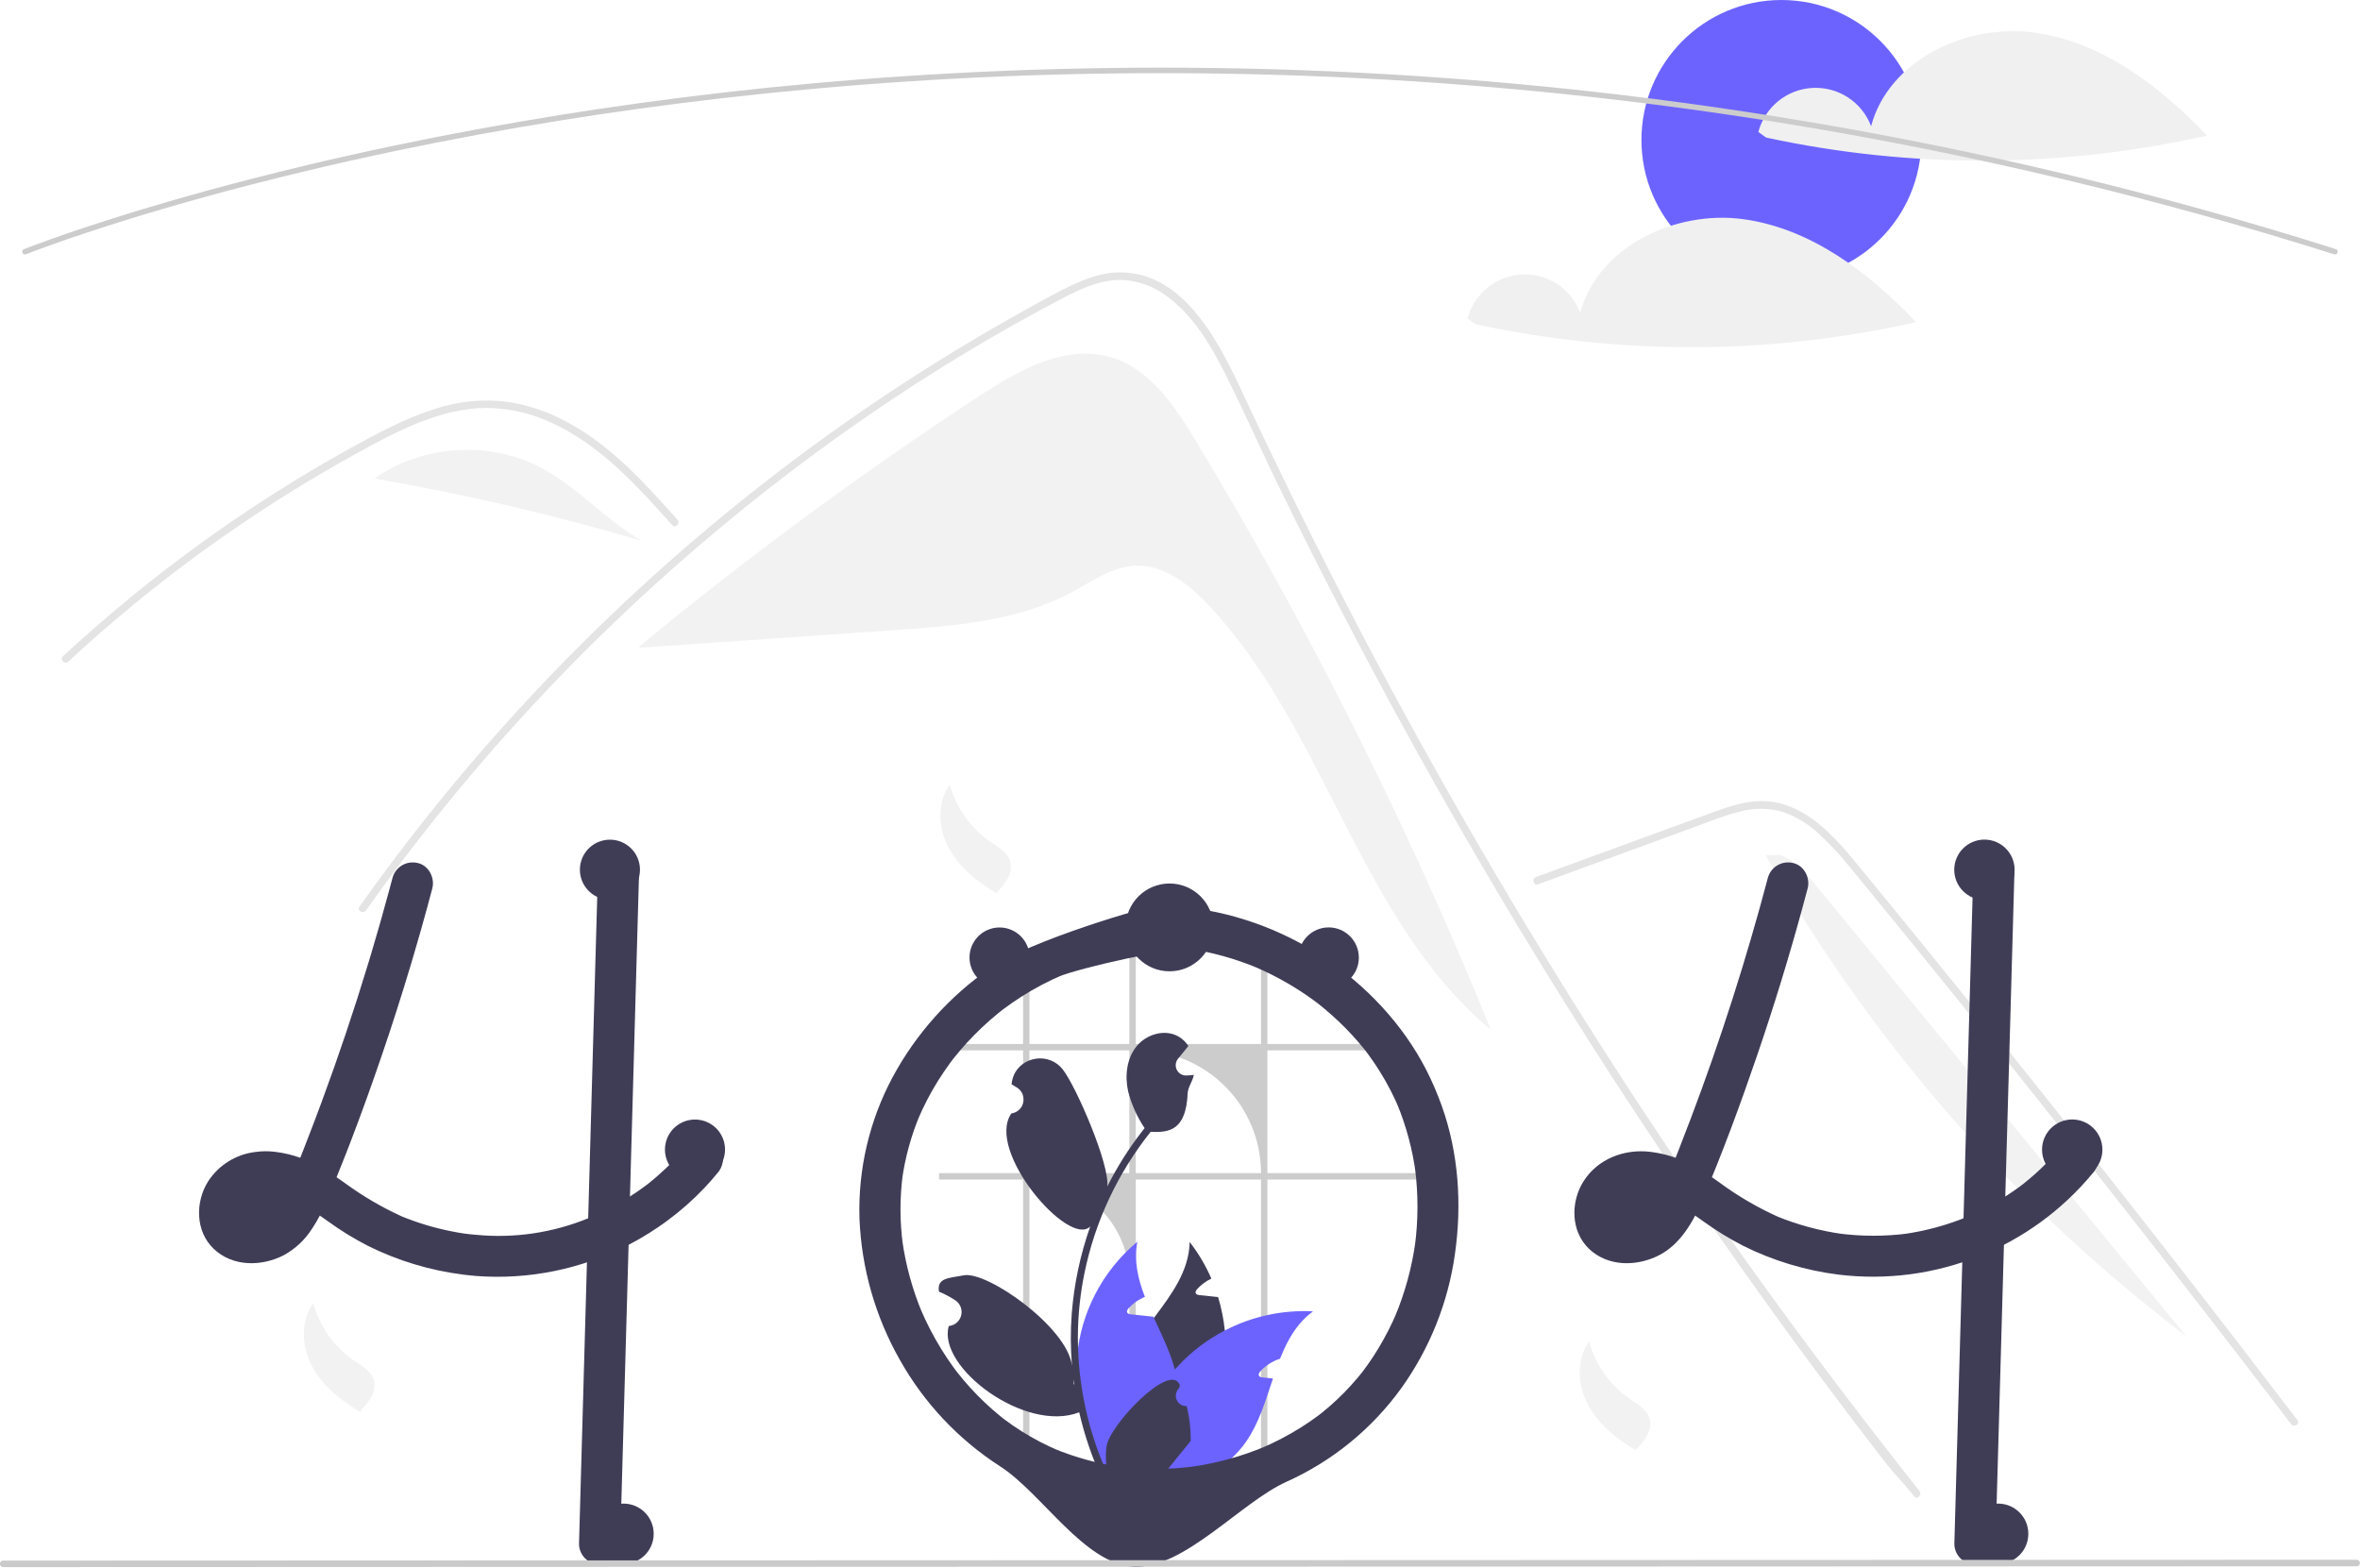
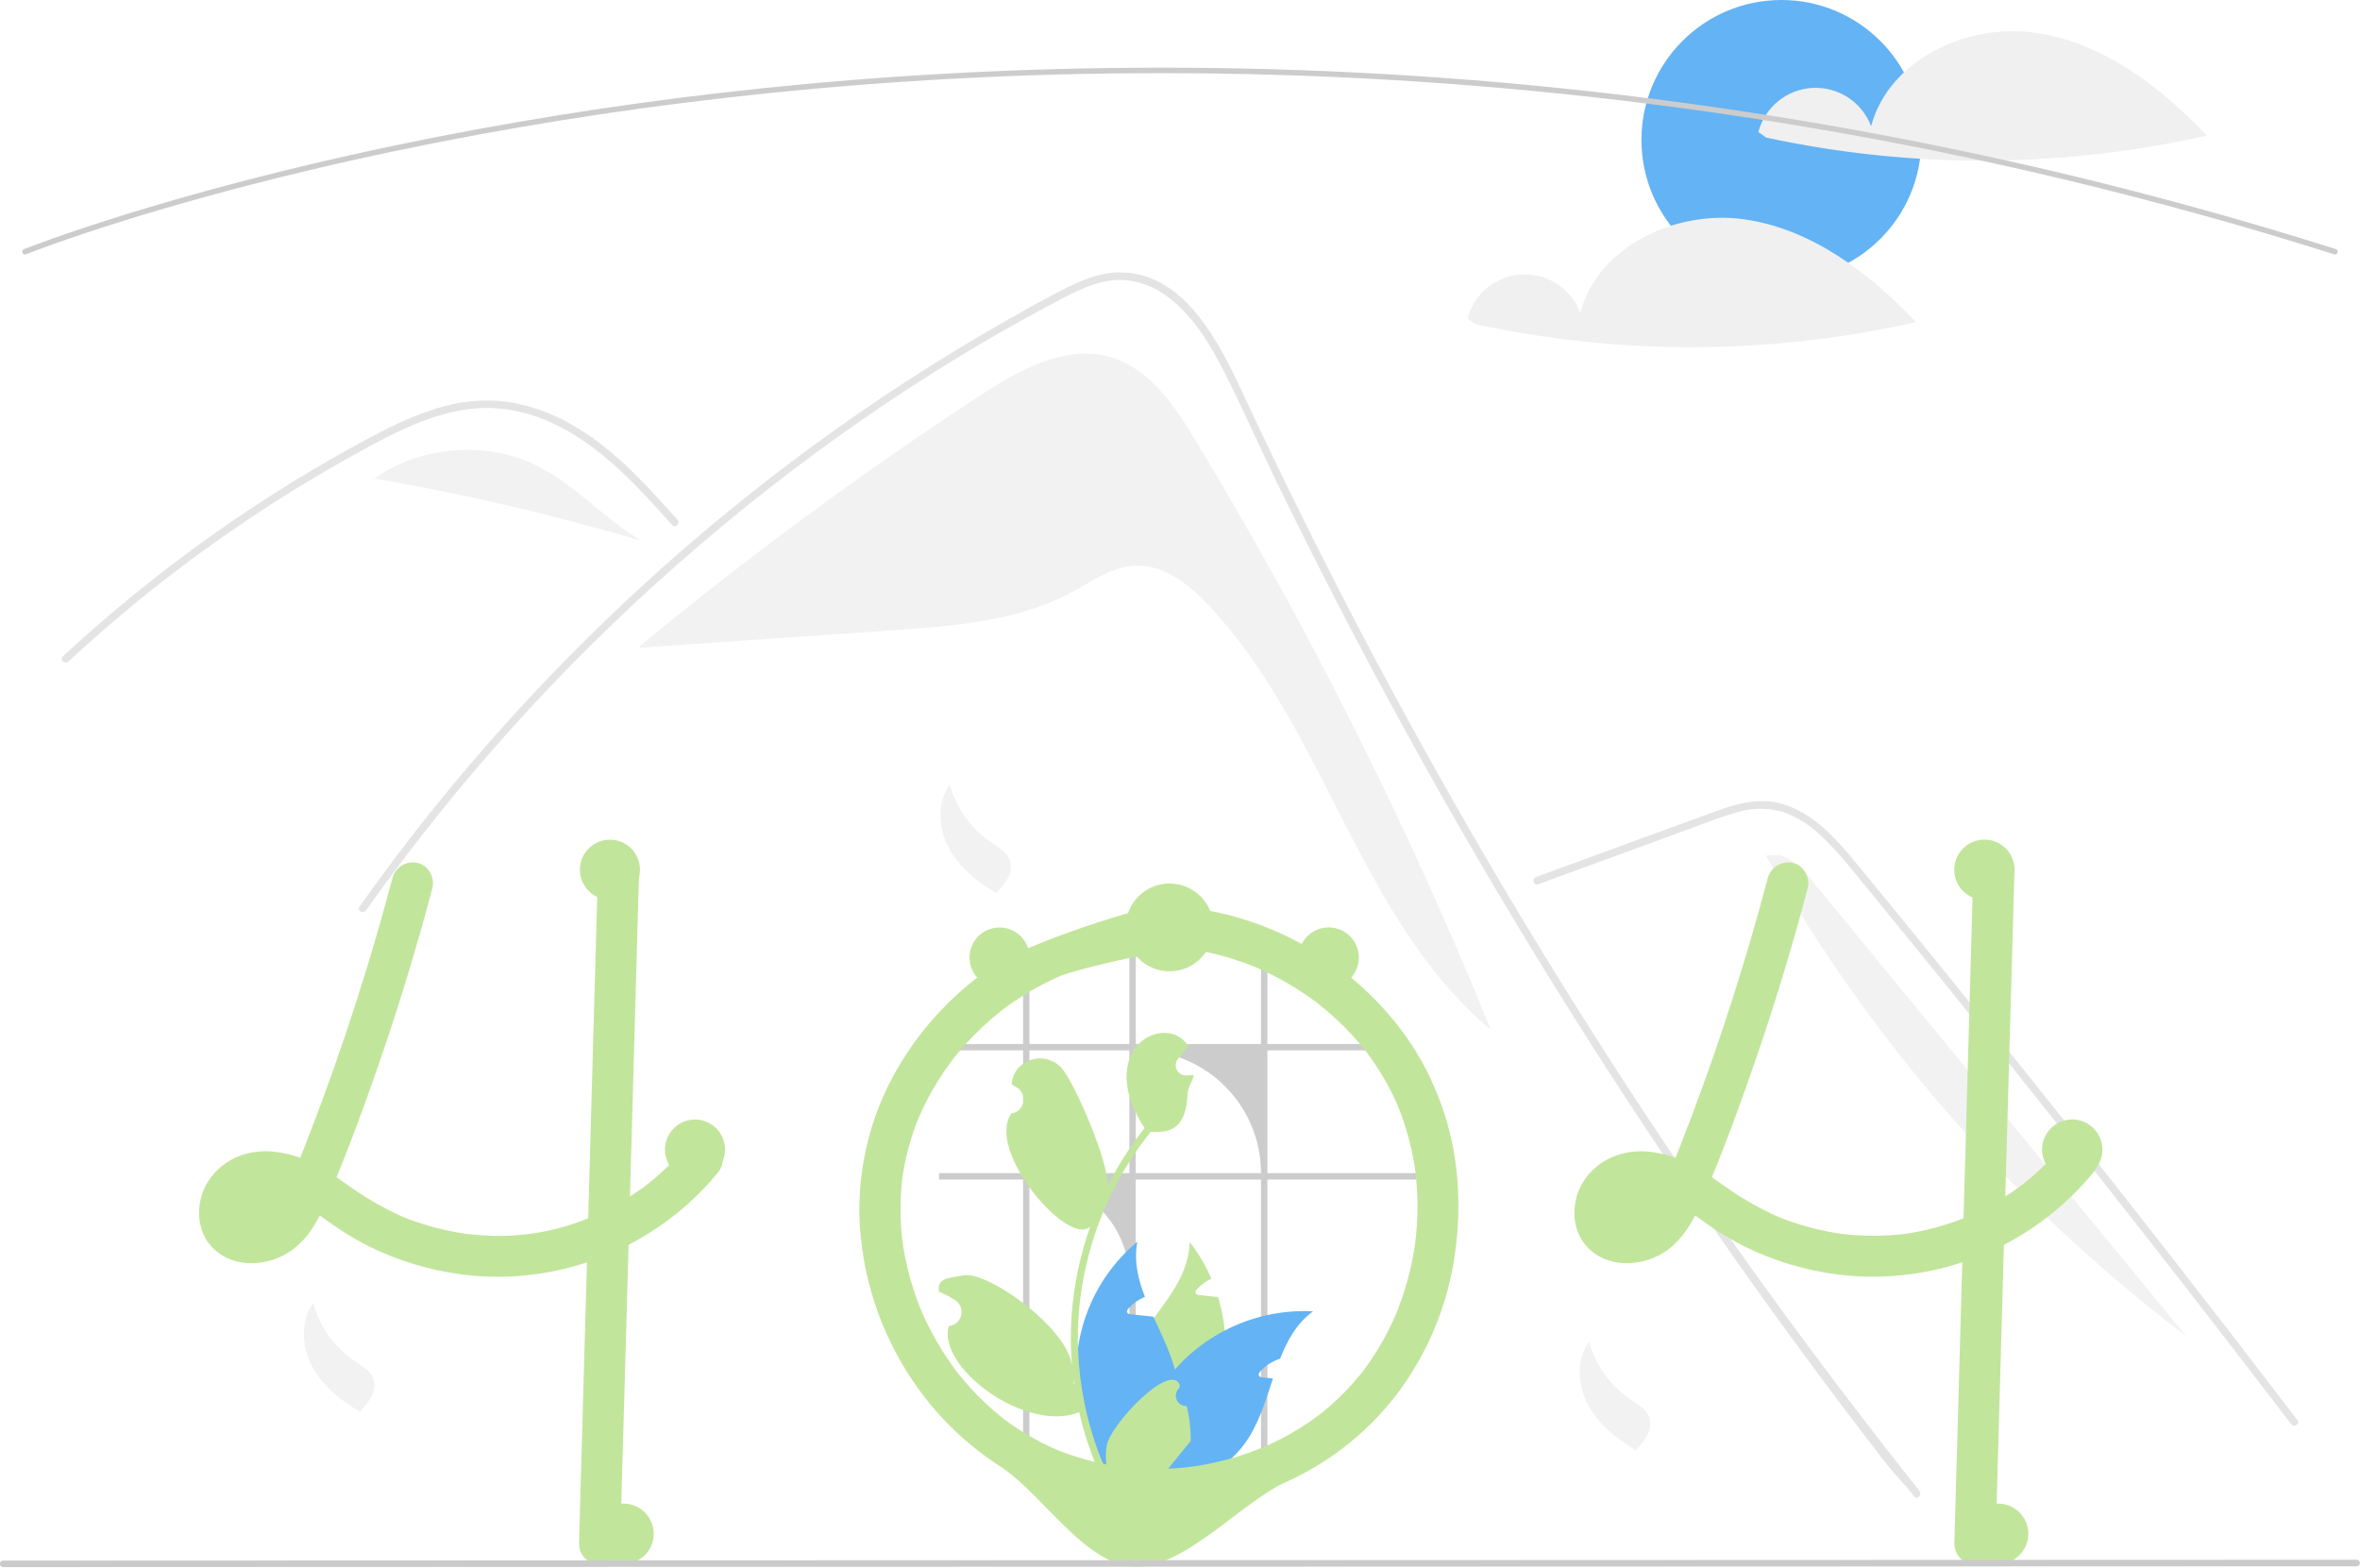
<svg xmlns="http://www.w3.org/2000/svg" data-name="Layer 1" width="860.131" height="571.148" viewBox="0 0 860.131 571.148">
  <path d="M605.67,324.953c-7.669-12.684-16.757-26.228-30.99-30.37-16.482-4.796-33.413,4.732-47.775,14.135a1392.157,1392.157,0,0,0-123.893,91.283l.043.492q46.226-3.188,92.451-6.376c22.265-1.535,45.296-3.283,64.972-13.816,7.467-3.997,14.745-9.336,23.206-9.708,10.512-.462,19.677,6.879,26.88,14.549,42.607,45.371,54.937,114.754,102.738,154.616A1516.995,1516.995,0,0,0,605.67,324.953Z" transform="translate(-169.9343 -164.426)" fill="#f2f2f2" />
  <path d="M867.571,709.781c-4.712-5.95-6.637-7.343-11.285-13.348q-56.764-73.416-106.708-151.792-33.924-53.23-64.483-108.504-14.549-26.278-28.3-52.969-10.67-20.695-20.865-41.638c-1.944-3.988-3.832-7.994-5.711-12.009-4.428-9.442-8.773-18.93-13.439-28.244-5.317-10.616-11.789-21.745-21.553-28.877a29.405,29.405,0,0,0-15.319-5.895c-7.948-.513-15.282,2.769-22.176,6.353-50.439,26.301-97.659,59.276-140.37,96.798A730.778,730.778,0,0,0,303.322,496.247c-1.008,1.439-3.392.064-2.374-1.384q6.009-8.498,12.257-16.813A734.817,734.817,0,0,1,500.805,303.064q18.248-11.826,37.183-22.542c6.362-3.603,12.752-7.16,19.251-10.497,6.371-3.273,13.137-6.215,20.416-6.325,24.77-.385,37.595,27.667,46.405,46.542q4.153,8.911,8.406,17.766,16.075,33.621,33.387,66.628,10.685,20.379,21.837,40.52,34.707,62.718,73.779,122.897c34.506,53.143,68.737,100.089,108.046,149.785C870.596,709.213,868.662,711.175,867.571,709.781Z" transform="translate(-169.9343 -164.426)" fill="#e4e4e4" />
  <path d="M414.916,355.804c-1.439-1.604-2.869-3.209-4.318-4.813-11.422-12.633-23.679-25.118-39.364-32.361a57.11,57.11,0,0,0-23.927-5.546c-8.562.028-16.932,2.273-24.843,5.418-3.74,1.494-7.398,3.19-11.001,4.996-4.116,2.072-8.159,4.281-12.183,6.509q-11.331,6.27-22.368,13.091-21.961,13.572-42.546,29.216-10.671,8.113-20.902,16.758-9.516,8.031-18.646,16.492c-1.302,1.201-3.245-.743-1.944-1.943,1.604-1.494,3.227-2.979,4.85-4.446q6.875-6.215,13.971-12.193,12.939-10.918,26.549-20.993,21.163-15.676,43.783-29.225,11.304-6.765,22.918-12.963c2.338-1.247,4.703-2.466,7.096-3.621a113.116,113.116,0,0,1,16.868-6.866,60.006,60.006,0,0,1,25.476-2.503,66.327,66.327,0,0,1,23.505,8.131c15.401,8.608,27.346,21.919,38.97,34.909C418.033,355.171,416.099,357.124,414.916,355.804Z" transform="translate(-169.9343 -164.426)" fill="#e4e4e4" />
  <path d="M730.477,486.711l36.905-13.498,18.323-6.702c5.968-2.183,11.921-4.667,18.09-6.23a28.539,28.539,0,0,1,16.374.209,37.738,37.738,0,0,1,12.771,7.917,103.64,103.64,0,0,1,10.475,11.186c3.989,4.794,7.92,9.639,11.868,14.467q24.441,29.891,48.563,60.041,24.121,30.15,47.92,60.556,23.857,30.48,47.385,61.216,2.882,3.765,5.76,7.534c1.06,1.388,3.449.02,2.375-1.388Q983.582,650.974,959.549,620.184q-24.092-30.864-48.516-61.466-24.424-30.601-49.179-60.937-6.167-7.558-12.354-15.099c-3.48-4.241-6.92-8.527-10.736-12.474-7.005-7.245-15.758-13.648-26.234-13.822-6.16-.102-12.121,1.852-17.844,3.923-6.17,2.232-12.325,4.506-18.486,6.759l-37.163,13.592-9.291,3.398c-1.649.603-.937,3.262.731,2.652Z" transform="translate(-169.9343 -164.426)" fill="#e4e4e4" />
  <path d="M366.377,334.526c-18.754-9.639-42.771-7.751-60.005,4.291a855.847,855.847,0,0,1,97.371,22.726C390.46,353.759,380.07,341.563,366.377,334.526Z" transform="translate(-169.9343 -164.426)" fill="#f2f2f2" />
  <path d="M306.188,338.784l-3.61,2.935c1.221-1.027,2.491-1.99,3.795-2.901C306.311,338.807,306.249,338.795,306.188,338.784Z" transform="translate(-169.9343 -164.426)" fill="#f2f2f2" />
  <path d="M831.549,486.846c-3.633-4.422-7.56-9.052-12.994-10.848l-5.073.2A575.436,575.436,0,0,0,966.749,651.418Q899.149,569.132,831.549,486.846Z" transform="translate(-169.9343 -164.426)" fill="#f2f2f2" />
  <path d="M516.084,450.367A37.481,37.481,0,0,0,531.015,471.325c2.82,1.92,6.157,3.762,7.122,7.035a8.379,8.379,0,0,1-.874,6.15,24.884,24.884,0,0,1-3.861,5.041l-.137.512c-6.998-4.147-13.656-9.393-17.522-16.551s-4.406-16.539.341-23.145" transform="translate(-169.9343 -164.426)" fill="#f2f2f2" />
  <path d="M749.084,653.367A37.481,37.481,0,0,0,764.015,674.325c2.82,1.92,6.157,3.762,7.122,7.035a8.379,8.379,0,0,1-.874,6.15,24.884,24.884,0,0,1-3.861,5.041l-.137.512c-6.998-4.147-13.656-9.393-17.522-16.551s-4.406-16.539.341-23.145" transform="translate(-169.9343 -164.426)" fill="#f2f2f2" />
  <path d="M284.084,639.367A37.481,37.481,0,0,0,299.015,660.325c2.82,1.92,6.157,3.762,7.122,7.035a8.379,8.379,0,0,1-.874,6.15,24.884,24.884,0,0,1-3.861,5.041l-.137.512c-6.998-4.147-13.656-9.393-17.522-16.551s-4.406-16.539.341-23.145" transform="translate(-169.9343 -164.426)" fill="#f2f2f2" />
-   <circle cx="649.249" cy="51" r="51" fill="#6c63ff" />
+   <circle cx="649.249" cy="51" r="51" fill="#64b3f4" />
  <path d="M911.219,176.296c-24.717-3.341-52.935,10.019-59.341,34.124a21.597,21.597,0,0,0-41.094,2.109l2.83,2.027a372.275,372.275,0,0,0,160.659-.726C957.079,195.76,935.935,179.637,911.219,176.296Z" transform="translate(-169.9343 -164.426)" fill="#f0f0f0" />
  <path d="M805.219,244.296c-24.717-3.341-52.935,10.019-59.341,34.124a21.597,21.597,0,0,0-41.094,2.109l2.83,2.027a372.275,372.275,0,0,0,160.659-.726C851.079,263.76,829.935,247.637,805.219,244.296Z" transform="translate(-169.9343 -164.426)" fill="#f0f0f0" />
  <path d="M1020.946,257.154a.982.982,0,0,1-.302-.047C756.237,173.489,523.199,184.424,374.264,208.321c-20.269,3.251-40.591,7.006-60.404,11.161-5.058,1.06-10.306,2.195-15.597,3.378-6.319,1.407-12.554,2.856-18.532,4.306q-3.873.917-7.595,1.849c-3.758.928-7.572,1.895-11.66,2.957-4.568,1.178-9.209,2.413-13.797,3.672a.442.442,0,0,1-.051.015l0.0.001c-5.183,1.415-10.338,2.871-15.323,4.325-2.698.779-5.304,1.548-7.799,2.307-.279.077-.526.151-.776.228l-.536.163c-.311.095-.617.188-.924.275l-.02.006 0.0.001-.812.252c-.968.293-1.912.579-2.841.864-24.545,7.566-38.038,12.949-38.171,13.002a1,1,0,1,1-.744-1.856c.134-.053,13.693-5.463,38.328-13.058.932-.286,1.879-.572,2.85-.866l.754-.234c.026-.01.052-.018.078-.025.305-.087.61-.18.919-.273l.537-.163c.268-.081.531-.161.801-.235,2.479-.754,5.093-1.524,7.798-2.307,4.987-1.455,10.147-2.911,15.334-4.328.016-.006.033-.01.049-.015v-.001c4.604-1.263,9.263-2.503,13.845-3.685,4.094-1.063,7.915-2.032,11.68-2.962q3.738-.93,7.609-1.853c5.985-1.451,12.233-2.902,18.563-4.312,5.299-1.184,10.556-2.322,15.622-3.383,19.843-4.162,40.198-7.923,60.497-11.179C523.096,182.415,756.467,171.463,1021.246,255.201a1.0 1,0,0,1-.301,1.953Z" transform="translate(-169.9343 -164.426)" fill="#ccc" />
-   <path d="M432.923,584.266a6.729,6.729,0,0,0-1.7-2.67,6.43,6.43,0,0,0-.92-.71c-2.61-1.74-6.51-2.13-8.99,0a5.81,5.81,0,0,0-.69.71q-1.11,1.365-2.28,2.67c-1.28,1.46-2.59,2.87-3.96,4.24-.39.38-.78.77-1.18,1.15-.23.23-.46.45-.69.67-.88.84-1.78,1.65-2.69,2.45-.48.43-.96.85-1.45,1.26-.73.61-1.46,1.22-2.2,1.81-.07.05-.14.1-.21.16-.02.01-.03.03-.05.04-.01,0-.02,0-.03.02a.179.179,0,0,0-.07.05c-.22.15-.37.25-.48.34.04-.02.08-.05.12-.07-.18.14-.37.28-.55.42-1.75,1.29-3.54,2.53-5.37,3.69a99.21,99.21,0,0,1-14.22,7.55c-.33.13-.67.27-1.01.4a85.97,85.97,0,0,1-40.85,6.02q-2.13-.165-4.26-.45c-1.64-.24-3.27-.53-4.89-.86a97.932,97.932,0,0,1-18.02-5.44,118.652,118.652,0,0,1-20.66-12.12c-1-.71-2.01-1.42-3.02-2.11,1.15-2.82,2.28-5.64,3.38-8.48.55-1.37,1.08-2.74,1.6-4.12,4.09-10.63,7.93-21.36,11.61-32.13q5.58-16.365,10.53-32.92.51-1.68.99-3.36,2.595-8.745,4.98-17.53c.15-.57.31-1.13.45-1.7q.69-2.52,1.35-5.04c1-3.79-1.26-8.32-5.24-9.23a7.634,7.634,0,0,0-9.22,5.24c-.43,1.62-.86,3.23-1.3,4.85q-3.165,11.745-6.66,23.41-.51,1.68-1.02,3.36-7.71,25.41-16.93,50.31-1.11,3.015-2.25,6.01c-.37.98-.74,1.96-1.12,2.94-.73,1.93-1.48,3.86-2.23,5.79-.43,1.13-.87,2.26-1.31,3.38-.29.71-.57,1.42-.85,2.12a41.809,41.809,0,0,0-8.81-2.12l-.48-.06a27.397,27.397,0,0,0-7.01.06,23.914,23.914,0,0,0-17.24,10.66c-4.77,7.51-4.71,18.25,1.98,24.63,6.89,6.57,17.32,6.52,25.43,2.41a28.351,28.351,0,0,0,10.52-9.86,50.569,50.569,0,0,0,2.74-4.65c.21.14.42.28.63.43.8.56,1.6,1.13,2.39,1.69a111.738,111.738,0,0,0,14.51,8.91,108.359,108.359,0,0,0,34.62,10.47c.27.03.53.07.8.1,1.33.17,2.67.3,4.01.41a103.782,103.782,0,0,0,55.58-11.36q2.175-1.125,4.31-2.36,3.315-1.92,6.48-4.08c1.15-.78,2.27-1.57,3.38-2.4a101.042,101.042,0,0,0,13.51-11.95q2.355-2.475,4.51-5.11a8.061,8.061,0,0,0,2.2-5.3A7.564,7.564,0,0,0,432.923,584.266Zm-165.59,23.82c.21-.15.42-.31.62-.47C267.893,607.766,267.603,607.936,267.333,608.086Zm3.21-3.23c-.23.26-.44.52-.67.78a23.366,23.366,0,0,1-2.25,2.2c-.11.1-.23.2-.35.29a.01.01,0,0,0-.01.01,3.804,3.804,0,0,0-.42.22q-.645.39-1.32.72a17.005,17.005,0,0,1-2.71.75,16.799,16.799,0,0,1-2.13.02h-.02a14.823,14.823,0,0,1-1.45-.4c-.24-.12-.47-.26-.7-.4-.09-.08-.17-.16-.22-.21a2.44,2.44,0,0,1-.27-.29.01.01,0,0,0-.01-.01c-.11-.2-.23-.4-.34-.6a.031.031,0,0,1-.01-.02c-.08-.25-.15-.51-.21-.77a12.511,12.511,0,0,1,.01-1.37,13.467,13.467,0,0,1,.54-1.88,11.068,11.068,0,0,1,.69-1.26c.02-.04.12-.2.23-.38.01-.01.01-.01.01-.02.15-.17.3-.35.46-.51.27-.3.56-.56.85-.83a18.022,18.022,0,0,1,1.75-1.01,19.481,19.481,0,0,1,2.93-.79,24.989,24.989,0,0,1,4.41.04,30.301,30.301,0,0,1,4.1,1.01,36.945,36.945,0,0,1-2.77,4.54C270.623,604.746,270.583,604.806,270.543,604.856Zm-11.12-3.29a2.18,2.18,0,0,1-.31.39A1.409,1.409,0,0,1,259.423,601.566Z" transform="translate(-169.9343 -164.426)" fill="#3f3d56" />
-   <path d="M402.863,482.136q-.135,4.71-.27,9.42-.285,10.455-.59,20.92-.315,11.775-.66,23.54-.165,6.075-.34,12.15-.465,16.365-.92,32.72c-.03,1.13-.07,2.25-.1,3.38q-.225,8.115-.45,16.23-.255,8.805-.5,17.61-.18,6.6-.37,13.21-1.35,47.895-2.7,95.79a7.648,7.648,0,0,1-7.5,7.5,7.561,7.561,0,0,1-7.5-7.5q.75-26.94,1.52-53.88.675-24.36,1.37-48.72.225-8.025.45-16.06.345-12.09.68-24.18c.03-1.13.07-2.25.1-3.38.02-.99.05-1.97.08-2.96q.66-23.475,1.32-46.96.27-9.24.52-18.49.3-10.545.6-21.08c.09-3.09.17-6.17.26-9.26a7.648,7.648,0,0,1,7.5-7.5A7.561,7.561,0,0,1,402.863,482.136Z" transform="translate(-169.9343 -164.426)" fill="#3f3d56" />
-   <path d="M814.291,484.217a893.238,893.238,0,0,1-28.161,87.941c-3.007,7.946-6.083,15.877-9.371,23.712l.756-1.792a54.583,54.583,0,0,1-5.59,10.612q-.229.321-.467.636,1.166-1.49.443-.589c-.254.301-.505.602-.768.895a23.664,23.664,0,0,1-2.249,2.203q-.301.258-.612.504l.938-.729c-.109.257-.873.597-1.111.743a18.254,18.254,0,0,1-2.405,1.219l1.792-.756a19.086,19.086,0,0,1-4.231,1.161l1.994-.268a17.021,17.021,0,0,1-4.298.046l1.994.268a14.002,14.002,0,0,1-3.405-.917l1.792.756a12.012,12.012,0,0,1-1.679-.896c-.271-.177-1.105-.809-.015.025,1.133.866.146.074-.088-.156-.194-.192-.37-.4-.56-.595-.882-.905.996,1.557.397.499a18.182,18.182,0,0,1-.878-1.637l.756,1.792a11.925,11.925,0,0,1-.728-2.651l.268,1.994a13.651,13.651,0,0,1-.003-3.405l-.268,1.994a15.964,15.964,0,0,1,.995-3.68l-.756,1.792a16.729,16.729,0,0,1,1.178-2.298,6.729,6.729,0,0,1,.729-1.071c.049.016-1.269,1.513-.569.757.183-.198.354-.406.539-.602.296-.314.614-.601.926-.898,1.045-.994-1.462.966-.257.179a19.049,19.049,0,0,1,2.749-1.499l-1.792.756a20.311,20.311,0,0,1,4.995-1.34l-1.994.268a25.628,25.628,0,0,1,6.461.076l-1.994-.268a33.211,33.211,0,0,1,7.892,2.22l-1.792-.756c5.39,2.314,10.163,5.749,14.928,9.118a111.95,111.95,0,0,0,14.506,8.906,108.388,108.388,0,0,0,34.622,10.474,103.933,103.933,0,0,0,92.586-36.752,8.078,8.078,0,0,0,2.197-5.303,7.632,7.632,0,0,0-2.197-5.303c-2.752-2.526-7.949-3.239-10.607,0a95.636,95.636,0,0,1-8.107,8.727q-2.017,1.914-4.142,3.71-1.214,1.026-2.461,2.011c-.393.311-1.619,1.138.263-.197-.431.306-.845.64-1.271.955a99.269,99.269,0,0,1-20.332,11.565l1.792-.756a96.836,96.836,0,0,1-24.171,6.622l1.994-.268a97.643,97.643,0,0,1-25.754-.038l1.994.268a99.8,99.8,0,0,1-24.857-6.77l1.792.756a116.025,116.025,0,0,1-21.736-12.591,86.877,86.877,0,0,0-11.113-6.994,42.824,42.824,0,0,0-14.438-4.389c-9.439-1.111-19.057,2.566-24.246,10.72-4.776,7.505-4.714,18.244,1.974,24.625,6.888,6.572,17.318,6.517,25.436,2.406,7.817-3.959,12.513-12.185,15.815-19.942,7.431-17.455,14.01-35.314,20.14-53.263q9.097-26.637,16.499-53.813.917-3.366,1.807-6.739c1.001-3.789-1.261-8.32-5.238-9.226a7.633,7.633,0,0,0-9.226,5.238Z" transform="translate(-169.9343 -164.426)" fill="#3f3d56" />
-   <path d="M889.124,482.136l-2.7,95.793-2.685,95.294-1.518,53.884a7.565,7.565,0,0,0,7.5,7.5,7.649,7.649,0,0,0,7.5-7.5l2.7-95.793,2.685-95.294,1.518-53.884a7.565,7.565,0,0,0-7.5-7.5,7.649,7.649,0,0,0-7.5,7.5Z" transform="translate(-169.9343 -164.426)" fill="#3f3d56" />
+   <path d="M432.923,584.266a6.729,6.729,0,0,0-1.7-2.67,6.43,6.43,0,0,0-.92-.71c-2.61-1.74-6.51-2.13-8.99,0a5.81,5.81,0,0,0-.69.71q-1.11,1.365-2.28,2.67c-1.28,1.46-2.59,2.87-3.96,4.24-.39.38-.78.77-1.18,1.15-.23.23-.46.45-.69.67-.88.84-1.78,1.65-2.69,2.45-.48.43-.96.85-1.45,1.26-.73.61-1.46,1.22-2.2,1.81-.07.05-.14.1-.21.16-.02.01-.03.03-.05.04-.01,0-.02,0-.03.02a.179.179,0,0,0-.07.05c-.22.15-.37.25-.48.34.04-.02.08-.05.12-.07-.18.14-.37.28-.55.42-1.75,1.29-3.54,2.53-5.37,3.69a99.21,99.21,0,0,1-14.22,7.55c-.33.13-.67.27-1.01.4a85.97,85.97,0,0,1-40.85,6.02q-2.13-.165-4.26-.45c-1.64-.24-3.27-.53-4.89-.86a97.932,97.932,0,0,1-18.02-5.44,118.652,118.652,0,0,1-20.66-12.12c-1-.71-2.01-1.42-3.02-2.11,1.15-2.82,2.28-5.64,3.38-8.48.55-1.37,1.08-2.74,1.6-4.12,4.09-10.63,7.93-21.36,11.61-32.13q5.58-16.365,10.53-32.92.51-1.68.99-3.36,2.595-8.745,4.98-17.53c.15-.57.31-1.13.45-1.7q.69-2.52,1.35-5.04c1-3.79-1.26-8.32-5.24-9.23a7.634,7.634,0,0,0-9.22,5.24c-.43,1.62-.86,3.23-1.3,4.85q-3.165,11.745-6.66,23.41-.51,1.68-1.02,3.36-7.71,25.41-16.93,50.31-1.11,3.015-2.25,6.01c-.37.98-.74,1.96-1.12,2.94-.73,1.93-1.48,3.86-2.23,5.79-.43,1.13-.87,2.26-1.31,3.38-.29.71-.57,1.42-.85,2.12a41.809,41.809,0,0,0-8.81-2.12l-.48-.06a27.397,27.397,0,0,0-7.01.06,23.914,23.914,0,0,0-17.24,10.66c-4.77,7.51-4.71,18.25,1.98,24.63,6.89,6.57,17.32,6.52,25.43,2.41a28.351,28.351,0,0,0,10.52-9.86,50.569,50.569,0,0,0,2.74-4.65c.21.14.42.28.63.43.8.56,1.6,1.13,2.39,1.69a111.738,111.738,0,0,0,14.51,8.91,108.359,108.359,0,0,0,34.62,10.47c.27.03.53.07.8.1,1.33.17,2.67.3,4.01.41a103.782,103.782,0,0,0,55.58-11.36q2.175-1.125,4.31-2.36,3.315-1.92,6.48-4.08c1.15-.78,2.27-1.57,3.38-2.4a101.042,101.042,0,0,0,13.51-11.95q2.355-2.475,4.51-5.11a8.061,8.061,0,0,0,2.2-5.3A7.564,7.564,0,0,0,432.923,584.266Zm-165.59,23.82c.21-.15.42-.31.62-.47C267.893,607.766,267.603,607.936,267.333,608.086Zm3.21-3.23c-.23.26-.44.52-.67.78a23.366,23.366,0,0,1-2.25,2.2c-.11.1-.23.2-.35.29a.01.01,0,0,0-.01.01,3.804,3.804,0,0,0-.42.22q-.645.39-1.32.72a17.005,17.005,0,0,1-2.71.75,16.799,16.799,0,0,1-2.13.02h-.02a14.823,14.823,0,0,1-1.45-.4c-.24-.12-.47-.26-.7-.4-.09-.08-.17-.16-.22-.21a2.44,2.44,0,0,1-.27-.29.01.01,0,0,0-.01-.01c-.11-.2-.23-.4-.34-.6a.031.031,0,0,1-.01-.02c-.08-.25-.15-.51-.21-.77a12.511,12.511,0,0,1,.01-1.37,13.467,13.467,0,0,1,.54-1.88,11.068,11.068,0,0,1,.69-1.26c.02-.04.12-.2.23-.38.01-.01.01-.01.01-.02.15-.17.3-.35.46-.51.27-.3.56-.56.85-.83a18.022,18.022,0,0,1,1.75-1.01,19.481,19.481,0,0,1,2.93-.79,24.989,24.989,0,0,1,4.41.04,30.301,30.301,0,0,1,4.1,1.01,36.945,36.945,0,0,1-2.77,4.54C270.623,604.746,270.583,604.806,270.543,604.856Zm-11.12-3.29a2.18,2.18,0,0,1-.31.39A1.409,1.409,0,0,1,259.423,601.566Z" transform="translate(-169.9343 -164.426)" fill="#c2e59c" />
+   <path d="M402.863,482.136q-.135,4.71-.27,9.42-.285,10.455-.59,20.92-.315,11.775-.66,23.54-.165,6.075-.34,12.15-.465,16.365-.92,32.72c-.03,1.13-.07,2.25-.1,3.38q-.225,8.115-.45,16.23-.255,8.805-.5,17.61-.18,6.6-.37,13.21-1.35,47.895-2.7,95.79a7.648,7.648,0,0,1-7.5,7.5,7.561,7.561,0,0,1-7.5-7.5q.75-26.94,1.52-53.88.675-24.36,1.37-48.72.225-8.025.45-16.06.345-12.09.68-24.18c.03-1.13.07-2.25.1-3.38.02-.99.05-1.97.08-2.96q.66-23.475,1.32-46.96.27-9.24.52-18.49.3-10.545.6-21.08c.09-3.09.17-6.17.26-9.26a7.648,7.648,0,0,1,7.5-7.5A7.561,7.561,0,0,1,402.863,482.136Z" transform="translate(-169.9343 -164.426)" fill="#c2e59c" />
+   <path d="M814.291,484.217a893.238,893.238,0,0,1-28.161,87.941c-3.007,7.946-6.083,15.877-9.371,23.712l.756-1.792a54.583,54.583,0,0,1-5.59,10.612q-.229.321-.467.636,1.166-1.49.443-.589c-.254.301-.505.602-.768.895a23.664,23.664,0,0,1-2.249,2.203q-.301.258-.612.504l.938-.729c-.109.257-.873.597-1.111.743a18.254,18.254,0,0,1-2.405,1.219l1.792-.756a19.086,19.086,0,0,1-4.231,1.161l1.994-.268a17.021,17.021,0,0,1-4.298.046l1.994.268a14.002,14.002,0,0,1-3.405-.917l1.792.756a12.012,12.012,0,0,1-1.679-.896c-.271-.177-1.105-.809-.015.025,1.133.866.146.074-.088-.156-.194-.192-.37-.4-.56-.595-.882-.905.996,1.557.397.499a18.182,18.182,0,0,1-.878-1.637l.756,1.792a11.925,11.925,0,0,1-.728-2.651l.268,1.994a13.651,13.651,0,0,1-.003-3.405l-.268,1.994a15.964,15.964,0,0,1,.995-3.68l-.756,1.792a16.729,16.729,0,0,1,1.178-2.298,6.729,6.729,0,0,1,.729-1.071c.049.016-1.269,1.513-.569.757.183-.198.354-.406.539-.602.296-.314.614-.601.926-.898,1.045-.994-1.462.966-.257.179a19.049,19.049,0,0,1,2.749-1.499l-1.792.756a20.311,20.311,0,0,1,4.995-1.34l-1.994.268a25.628,25.628,0,0,1,6.461.076l-1.994-.268a33.211,33.211,0,0,1,7.892,2.22l-1.792-.756c5.39,2.314,10.163,5.749,14.928,9.118a111.95,111.95,0,0,0,14.506,8.906,108.388,108.388,0,0,0,34.622,10.474,103.933,103.933,0,0,0,92.586-36.752,8.078,8.078,0,0,0,2.197-5.303,7.632,7.632,0,0,0-2.197-5.303c-2.752-2.526-7.949-3.239-10.607,0a95.636,95.636,0,0,1-8.107,8.727q-2.017,1.914-4.142,3.71-1.214,1.026-2.461,2.011c-.393.311-1.619,1.138.263-.197-.431.306-.845.64-1.271.955a99.269,99.269,0,0,1-20.332,11.565l1.792-.756a96.836,96.836,0,0,1-24.171,6.622l1.994-.268a97.643,97.643,0,0,1-25.754-.038l1.994.268a99.8,99.8,0,0,1-24.857-6.77l1.792.756a116.025,116.025,0,0,1-21.736-12.591,86.877,86.877,0,0,0-11.113-6.994,42.824,42.824,0,0,0-14.438-4.389c-9.439-1.111-19.057,2.566-24.246,10.72-4.776,7.505-4.714,18.244,1.974,24.625,6.888,6.572,17.318,6.517,25.436,2.406,7.817-3.959,12.513-12.185,15.815-19.942,7.431-17.455,14.01-35.314,20.14-53.263q9.097-26.637,16.499-53.813.917-3.366,1.807-6.739c1.001-3.789-1.261-8.32-5.238-9.226a7.633,7.633,0,0,0-9.226,5.238Z" transform="translate(-169.9343 -164.426)" fill="#c2e59c" />
+   <path d="M889.124,482.136l-2.7,95.793-2.685,95.294-1.518,53.884a7.565,7.565,0,0,0,7.5,7.5,7.649,7.649,0,0,0,7.5-7.5l2.7-95.793,2.685-95.294,1.518-53.884a7.565,7.565,0,0,0-7.5-7.5,7.649,7.649,0,0,0-7.5,7.5Z" transform="translate(-169.9343 -164.426)" fill="#c2e59c" />
  <path d="M629.526,700.361h2.329V594.319h54.329v-2.323H631.855V547.252H673.81q-.923-1.173-1.899-2.317H631.855V515.382c-.77-.328-1.547-.645-2.329-.944V544.935h-45.652V507.07c-.782.036-1.553.09-2.329.155v37.71h-36.42V516.684c-.782.346-1.553.711-2.317,1.093V544.935h-30.616v2.317h30.616v44.744h-30.616v2.323h30.616V700.361h2.317V594.319a36.413,36.413,0,0,1,36.42,36.42v69.622h2.329V594.319h45.652Zm-84.401-108.365V547.252h36.42v44.744Zm38.749,0V547.252h.914a44.741,44.741,0,0,1,44.738,44.744Z" transform="translate(-169.9343 -164.426)" opacity="0.2" />
-   <path d="M615.303,668.566a63.059,63.059,0,0,1-20.05,33.7c-.74.64-1.48,1.26-2.25,1.87q-2.805.255-5.57.52c-1.53.14-3.04.29-4.54.43l-.27.03-.19-1.64-.76-6.64a37.623,37.623,0,0,1-3.3-32.44c2.64-7.12,7.42-13.41,12.12-19.65,6.49-8.62,12.8-17.14,13.03-27.65a60.544,60.544,0,0,1,7.9,13.33,16.432,16.432,0,0,0-5.12,3.77c-.41.45-.82,1.08-.54,1.62.24.46.84.57,1.36.63,1.25.13,2.51.26,3.76.39,1,.11,2,.21,3,.32a63.99,63.99,0,0,1,2.45,12.18A61.189,61.189,0,0,1,615.303,668.566Z" transform="translate(-169.9343 -164.426)" fill="#3f3d56" />
-   <path d="M648.503,642.356c-5.9,4.29-9.35,10.46-12.03,17.26a16.628,16.628,0,0,0-7.17,4.58c-.41.45-.82,1.08-.54,1.62.24.46.84.57,1.36.63,1.25.13,2.51.26,3.76.39-2.68,8.04-5.14,16.36-9.88,23.15a36.989,36.989,0,0,1-12.03,10.91,38.492,38.492,0,0,1-4.02,1.99q-7.62.585-14.95,1.25-2.805.255-5.57.52c-1.53.14-3.04.29-4.54.43q-.015-.825,0-1.65a63.304,63.304,0,0,1,15.25-39.86c.45-.52.91-1.03,1.38-1.54a61.792,61.792,0,0,1,16.81-12.7A62.654,62.654,0,0,1,648.503,642.356Z" transform="translate(-169.9343 -164.426)" fill="#6c63ff" />
-   <path d="M589.163,699.526l-1.15,3.4-.58,1.73c-1.53.14-3.04.29-4.54.43l-.27.03c-1.66.17-3.31.34-4.96.51-.43-.5-.86-1.01-1.28-1.53a62.03,62.03,0,0,1,8.07-87.11c-1.32,6.91.22,13.53,2.75,20.1-.27.11-.53.22-.78.34a16.432,16.432,0,0,0-5.12,3.77c-.41.45-.82,1.08-.54,1.62.24.46.84.57,1.36.63,1.25.13,2.51.26,3.76.39,1,.11,2,.21,3,.32q.705.075,1.41.15c.07.15.13.29.2.44,2.85,6.18,5.92,12.39,7.65,18.83a43.666,43.666,0,0,1,1.02,4.91A37.604,37.604,0,0,1,589.163,699.526Z" transform="translate(-169.9343 -164.426)" fill="#6c63ff" />
-   <path d="M689.821,554.487c-8.609-16.792-21.946-30.921-37.632-41.304a114.237,114.237,0,0,0-52.563-18.38q-3.69-.335-7.399-.393c-2.921-.044-46.866,12.632-61.587,22.982a114.295,114.295,0,0,0-35.333,39.527,102.5,102.5,0,0,0-12.126,51.633,113.564,113.564,0,0,0,14.703,51.476,110.475,110.475,0,0,0,36.444,38.746C549.667,708.561,565.074,734.51,583.183,735.426c18.246.923,39.054-23.555,55.695-30.987a104.425,104.425,0,0,0,41.726-34.005,110.25,110.25,0,0,0,19.599-48.948c2.574-18.083,1.374-36.733-4.801-54.016a111.86,111.86,0,0,0-5.58-12.983c-1.78-3.505-6.996-4.796-10.261-2.691a7.68,7.68,0,0,0-2.691,10.261q1.568,3.088,2.915,6.278l-.756-1.792a101.151,101.151,0,0,1,6.876,25.538l-.268-1.994a109.229,109.229,0,0,1-.066,28.683l.268-1.994a109.734,109.734,0,0,1-7.555,27.674l.756-1.792a104.212,104.212,0,0,1-6.672,13.098q-1.923,3.186-4.081,6.222c-.632.888-1.283,1.761-1.939,2.631-.856,1.136,1.167-1.483.282-.369-.151.19-.3.38-.452.569q-.681.852-1.382,1.688a93.613,93.613,0,0,1-10.176,10.384q-1.366,1.192-2.778,2.331c-.469.378-.932.773-1.421,1.125.019-.013,1.58-1.199.656-.511-.29.216-.579.436-.87.652q-2.91,2.156-5.974,4.092a103.485,103.485,0,0,1-14.756,7.713l1.792-.756a109.215,109.215,0,0,1-27.597,7.552l1.994-.268a108.154,108.154,0,0,1-28.589.051l1.994.268a99.835,99.835,0,0,1-25.095-6.784l1.792.756a93.643,93.643,0,0,1-13.416-6.991q-3.174-2-6.184-4.247c-.286-.214-.57-.43-.855-.645-.915-.691.658.51.67.518a19.169,19.169,0,0,1-1.535-1.225q-1.454-1.184-2.861-2.422a101.989,101.989,0,0,1-10.493-10.709q-1.213-1.434-2.374-2.911c-.335-.426-.947-1.29.404.529-.178-.239-.362-.474-.542-.712q-.647-.858-1.276-1.728-2.203-3.048-4.188-6.246a109.29,109.29,0,0,1-7.805-15.108l.756,1.792a106.588,106.588,0,0,1-7.34-26.837l.268,1.994a97.866,97.866,0,0,1-.048-25.636l-.268,1.994A94.673,94.673,0,0,1,505.276,570.55l-.756,1.792a101.557,101.557,0,0,1,7.195-13.856q2.066-3.323,4.378-6.485.525-.718,1.062-1.428c.324-.428,1.215-1.493-.305.388.149-.184.293-.374.439-.56q1.269-1.608,2.6-3.165A107.402,107.402,0,0,1,530.772,536.215q1.474-1.292,2.995-2.529.691-.562,1.391-1.113c.187-.147.376-.291.562-.439-1.997,1.59-.555.433-.102.093q3.134-2.348,6.435-4.461a103.644,103.644,0,0,1,15.387-8.108l-1.792.756c7.76-3.258,42.141-10.949,48.394-10.11l-1.994-.268A106.225,106.225,0,0,1,628.768,517.419l-1.792-.756a110.313,110.313,0,0,1,12.6,6.329q3.043,1.784,5.967,3.763,1.384.937,2.738,1.915.677.489,1.346.989c.248.185.494.373.741.558,1.039.779-1.431-1.128-.342-.267a110.843,110.843,0,0,1,10.368,9.253q2.401,2.445,4.637,5.045,1.147,1.334,2.246,2.708c.364.455,1.605,2.101.084.085.372.493.747.982,1.114,1.479a97.977,97.977,0,0,1,8.392,13.538c1.793,3.498,6.987,4.802,10.261,2.691A7.677,7.677,0,0,0,689.821,554.487Z" transform="translate(-169.9343 -164.426)" fill="#3f3d56" />
-   <path d="M602.431,676.882a3.78,3.78,0,0,1-2.739-6.551c.095-.379.164-.651.259-1.03q-.051-.124-.103-.247c-3.48-8.298-25.685,14.833-26.645,22.632a30.029,30.029,0,0,0,.527,10.328A120.392,120.392,0,0,1,562.778,652.01a116.202,116.202,0,0,1,.721-12.963q.597-5.293,1.657-10.511a121.787,121.787,0,0,1,24.151-51.616c6.874.384,12.898-.663,13.48-13.985.103-2.37,1.861-4.422,2.248-6.756-.656.086-1.323.14-1.979.183-.204.011-.42.021-.624.032l-.077.003a3.745,3.745,0,0,1-3.076-6.101q.425-.523.851-1.046c.43-.538.871-1.065,1.302-1.603a1.865,1.865,0,0,0,.14-.161c.495-.613.99-1.216,1.485-1.829a10.829,10.829,0,0,0-3.55-3.432c-4.959-2.905-11.801-.893-15.384,3.593-3.593,4.486-4.271,10.779-3.023,16.384a43.398,43.398,0,0,0,6.003,13.383c-.269.344-.549.678-.818,1.022a122.574,122.574,0,0,0-12.794,20.268c1.016-7.939-11.412-36.608-16.218-42.681-5.773-7.294-17.611-4.111-18.628,5.136q-.015.134-.029.268,1.071.604,2.096,1.282a5.127,5.127,0,0,1-2.067,9.33l-.105.016c-9.556,13.644,21.077,49.155,28.745,41.181a125.11,125.11,0,0,0-6.734,31.693,118.664,118.664,0,0,0,.086,19.16l-.032-.226C558.902,648.154,529.674,627.514,521.139,629.233c-4.917.99-9.76.765-9.013,5.725q.018.119.036.237a34.442,34.442,0,0,1,3.862,1.861q1.071.604,2.096,1.282a5.127,5.127,0,0,1-2.067,9.33l-.105.016c-.075.011-.14.022-.215.032-4.35,14.966,27.907,39.12,47.518,31.435h.011a125.075,125.075,0,0,0,8.402,24.528H601.679c.108-.334.204-.678.301-1.011a34.102,34.102,0,0,1-8.305-.495c2.227-2.733,4.454-5.487,6.681-8.219a1.861,1.861,0,0,0,.14-.161c1.13-1.398,2.27-2.786,3.399-4.185l.001-.002a49.952,49.952,0,0,0-1.464-12.725Zm-34.371-67.613.016-.021-.016.043Zm-6.648,59.932-.258-.581c.011-.42.011-.839,0-1.269,0-.118-.021-.237-.021-.355.097.742.183,1.485.29,2.227Z" transform="translate(-169.9343 -164.426)" fill="#3f3d56" />
-   <circle cx="95.249" cy="439" r="11" fill="#3f3d56" />
-   <circle cx="227.249" cy="559" r="11" fill="#3f3d56" />
-   <circle cx="728.249" cy="559" r="11" fill="#3f3d56" />
-   <circle cx="755.249" cy="419" r="11" fill="#3f3d56" />
-   <circle cx="723.249" cy="317" r="11" fill="#3f3d56" />
-   <path d="M434.183,583.426a10.949,10.949,0,1,1-.21-2.16A10.992,10.992,0,0,1,434.183,583.426Z" transform="translate(-169.9343 -164.426)" fill="#3f3d56" />
-   <circle cx="484.249" cy="349" r="11" fill="#3f3d56" />
-   <path d="M545.183,513.426a10.949,10.949,0,1,1-.21-2.16A10.992,10.992,0,0,1,545.183,513.426Z" transform="translate(-169.9343 -164.426)" fill="#3f3d56" />
-   <path d="M403.183,481.426a10.949,10.949,0,1,1-.21-2.16A10.992,10.992,0,0,1,403.183,481.426Z" transform="translate(-169.9343 -164.426)" fill="#3f3d56" />
-   <circle cx="599.249" cy="443" r="11" fill="#3f3d56" />
-   <circle cx="426.249" cy="338" r="16" fill="#3f3d56" />
+   <path d="M615.303,668.566a63.059,63.059,0,0,1-20.05,33.7c-.74.64-1.48,1.26-2.25,1.87q-2.805.255-5.57.52c-1.53.14-3.04.29-4.54.43l-.27.03-.19-1.64-.76-6.64a37.623,37.623,0,0,1-3.3-32.44c2.64-7.12,7.42-13.41,12.12-19.65,6.49-8.62,12.8-17.14,13.03-27.65a60.544,60.544,0,0,1,7.9,13.33,16.432,16.432,0,0,0-5.12,3.77c-.41.45-.82,1.08-.54,1.62.24.46.84.57,1.36.63,1.25.13,2.51.26,3.76.39,1,.11,2,.21,3,.32a63.99,63.99,0,0,1,2.45,12.18A61.189,61.189,0,0,1,615.303,668.566Z" transform="translate(-169.9343 -164.426)" fill="#c2e59c" />
+   <path d="M648.503,642.356c-5.9,4.29-9.35,10.46-12.03,17.26a16.628,16.628,0,0,0-7.17,4.58c-.41.45-.82,1.08-.54,1.62.24.46.84.57,1.36.63,1.25.13,2.51.26,3.76.39-2.68,8.04-5.14,16.36-9.88,23.15a36.989,36.989,0,0,1-12.03,10.91,38.492,38.492,0,0,1-4.02,1.99q-7.62.585-14.95,1.25-2.805.255-5.57.52c-1.53.14-3.04.29-4.54.43q-.015-.825,0-1.65a63.304,63.304,0,0,1,15.25-39.86c.45-.52.91-1.03,1.38-1.54a61.792,61.792,0,0,1,16.81-12.7A62.654,62.654,0,0,1,648.503,642.356Z" transform="translate(-169.9343 -164.426)" fill="#64b3f4" />
+   <path d="M589.163,699.526l-1.15,3.4-.58,1.73c-1.53.14-3.04.29-4.54.43l-.27.03c-1.66.17-3.31.34-4.96.51-.43-.5-.86-1.01-1.28-1.53a62.03,62.03,0,0,1,8.07-87.11c-1.32,6.91.22,13.53,2.75,20.1-.27.11-.53.22-.78.34a16.432,16.432,0,0,0-5.12,3.77c-.41.45-.82,1.08-.54,1.62.24.46.84.57,1.36.63,1.25.13,2.51.26,3.76.39,1,.11,2,.21,3,.32q.705.075,1.41.15c.07.15.13.29.2.44,2.85,6.18,5.92,12.39,7.65,18.83a43.666,43.666,0,0,1,1.02,4.91A37.604,37.604,0,0,1,589.163,699.526Z" transform="translate(-169.9343 -164.426)" fill="#64b3f4" />
+   <path d="M689.821,554.487c-8.609-16.792-21.946-30.921-37.632-41.304a114.237,114.237,0,0,0-52.563-18.38q-3.69-.335-7.399-.393c-2.921-.044-46.866,12.632-61.587,22.982a114.295,114.295,0,0,0-35.333,39.527,102.5,102.5,0,0,0-12.126,51.633,113.564,113.564,0,0,0,14.703,51.476,110.475,110.475,0,0,0,36.444,38.746C549.667,708.561,565.074,734.51,583.183,735.426c18.246.923,39.054-23.555,55.695-30.987a104.425,104.425,0,0,0,41.726-34.005,110.25,110.25,0,0,0,19.599-48.948c2.574-18.083,1.374-36.733-4.801-54.016a111.86,111.86,0,0,0-5.58-12.983c-1.78-3.505-6.996-4.796-10.261-2.691a7.68,7.68,0,0,0-2.691,10.261q1.568,3.088,2.915,6.278l-.756-1.792a101.151,101.151,0,0,1,6.876,25.538l-.268-1.994a109.229,109.229,0,0,1-.066,28.683l.268-1.994a109.734,109.734,0,0,1-7.555,27.674l.756-1.792a104.212,104.212,0,0,1-6.672,13.098q-1.923,3.186-4.081,6.222c-.632.888-1.283,1.761-1.939,2.631-.856,1.136,1.167-1.483.282-.369-.151.19-.3.38-.452.569q-.681.852-1.382,1.688a93.613,93.613,0,0,1-10.176,10.384q-1.366,1.192-2.778,2.331c-.469.378-.932.773-1.421,1.125.019-.013,1.58-1.199.656-.511-.29.216-.579.436-.87.652q-2.91,2.156-5.974,4.092a103.485,103.485,0,0,1-14.756,7.713l1.792-.756a109.215,109.215,0,0,1-27.597,7.552l1.994-.268a108.154,108.154,0,0,1-28.589.051l1.994.268a99.835,99.835,0,0,1-25.095-6.784l1.792.756a93.643,93.643,0,0,1-13.416-6.991q-3.174-2-6.184-4.247c-.286-.214-.57-.43-.855-.645-.915-.691.658.51.67.518a19.169,19.169,0,0,1-1.535-1.225q-1.454-1.184-2.861-2.422a101.989,101.989,0,0,1-10.493-10.709q-1.213-1.434-2.374-2.911c-.335-.426-.947-1.29.404.529-.178-.239-.362-.474-.542-.712q-.647-.858-1.276-1.728-2.203-3.048-4.188-6.246a109.29,109.29,0,0,1-7.805-15.108l.756,1.792a106.588,106.588,0,0,1-7.34-26.837l.268,1.994a97.866,97.866,0,0,1-.048-25.636l-.268,1.994A94.673,94.673,0,0,1,505.276,570.55l-.756,1.792a101.557,101.557,0,0,1,7.195-13.856q2.066-3.323,4.378-6.485.525-.718,1.062-1.428c.324-.428,1.215-1.493-.305.388.149-.184.293-.374.439-.56q1.269-1.608,2.6-3.165A107.402,107.402,0,0,1,530.772,536.215q1.474-1.292,2.995-2.529.691-.562,1.391-1.113c.187-.147.376-.291.562-.439-1.997,1.59-.555.433-.102.093q3.134-2.348,6.435-4.461a103.644,103.644,0,0,1,15.387-8.108l-1.792.756c7.76-3.258,42.141-10.949,48.394-10.11l-1.994-.268A106.225,106.225,0,0,1,628.768,517.419l-1.792-.756a110.313,110.313,0,0,1,12.6,6.329q3.043,1.784,5.967,3.763,1.384.937,2.738,1.915.677.489,1.346.989c.248.185.494.373.741.558,1.039.779-1.431-1.128-.342-.267a110.843,110.843,0,0,1,10.368,9.253q2.401,2.445,4.637,5.045,1.147,1.334,2.246,2.708c.364.455,1.605,2.101.084.085.372.493.747.982,1.114,1.479a97.977,97.977,0,0,1,8.392,13.538c1.793,3.498,6.987,4.802,10.261,2.691A7.677,7.677,0,0,0,689.821,554.487Z" transform="translate(-169.9343 -164.426)" fill="#c2e59c" />
+   <path d="M602.431,676.882a3.78,3.78,0,0,1-2.739-6.551c.095-.379.164-.651.259-1.03q-.051-.124-.103-.247c-3.48-8.298-25.685,14.833-26.645,22.632a30.029,30.029,0,0,0,.527,10.328A120.392,120.392,0,0,1,562.778,652.01a116.202,116.202,0,0,1,.721-12.963q.597-5.293,1.657-10.511a121.787,121.787,0,0,1,24.151-51.616c6.874.384,12.898-.663,13.48-13.985.103-2.37,1.861-4.422,2.248-6.756-.656.086-1.323.14-1.979.183-.204.011-.42.021-.624.032l-.077.003a3.745,3.745,0,0,1-3.076-6.101q.425-.523.851-1.046c.43-.538.871-1.065,1.302-1.603a1.865,1.865,0,0,0,.14-.161c.495-.613.99-1.216,1.485-1.829a10.829,10.829,0,0,0-3.55-3.432c-4.959-2.905-11.801-.893-15.384,3.593-3.593,4.486-4.271,10.779-3.023,16.384a43.398,43.398,0,0,0,6.003,13.383c-.269.344-.549.678-.818,1.022a122.574,122.574,0,0,0-12.794,20.268c1.016-7.939-11.412-36.608-16.218-42.681-5.773-7.294-17.611-4.111-18.628,5.136q-.015.134-.029.268,1.071.604,2.096,1.282a5.127,5.127,0,0,1-2.067,9.33l-.105.016c-9.556,13.644,21.077,49.155,28.745,41.181a125.11,125.11,0,0,0-6.734,31.693,118.664,118.664,0,0,0,.086,19.16l-.032-.226C558.902,648.154,529.674,627.514,521.139,629.233c-4.917.99-9.76.765-9.013,5.725q.018.119.036.237a34.442,34.442,0,0,1,3.862,1.861q1.071.604,2.096,1.282a5.127,5.127,0,0,1-2.067,9.33l-.105.016c-.075.011-.14.022-.215.032-4.35,14.966,27.907,39.12,47.518,31.435h.011a125.075,125.075,0,0,0,8.402,24.528H601.679c.108-.334.204-.678.301-1.011a34.102,34.102,0,0,1-8.305-.495c2.227-2.733,4.454-5.487,6.681-8.219a1.861,1.861,0,0,0,.14-.161c1.13-1.398,2.27-2.786,3.399-4.185l.001-.002a49.952,49.952,0,0,0-1.464-12.725Zm-34.371-67.613.016-.021-.016.043Zm-6.648,59.932-.258-.581c.011-.42.011-.839,0-1.269,0-.118-.021-.237-.021-.355.097.742.183,1.485.29,2.227Z" transform="translate(-169.9343 -164.426)" fill="#c2e59c" />
+   <circle cx="95.249" cy="439" r="11" fill="#c2e59c" />
+   <circle cx="227.249" cy="559" r="11" fill="#c2e59c" />
+   <circle cx="728.249" cy="559" r="11" fill="#c2e59c" />
+   <circle cx="755.249" cy="419" r="11" fill="#c2e59c" />
+   <circle cx="723.249" cy="317" r="11" fill="#c2e59c" />
+   <path d="M434.183,583.426a10.949,10.949,0,1,1-.21-2.16A10.992,10.992,0,0,1,434.183,583.426Z" transform="translate(-169.9343 -164.426)" fill="#c2e59c" />
+   <circle cx="484.249" cy="349" r="11" fill="#c2e59c" />
+   <path d="M545.183,513.426a10.949,10.949,0,1,1-.21-2.16A10.992,10.992,0,0,1,545.183,513.426Z" transform="translate(-169.9343 -164.426)" fill="#c2e59c" />
+   <path d="M403.183,481.426a10.949,10.949,0,1,1-.21-2.16A10.992,10.992,0,0,1,403.183,481.426Z" transform="translate(-169.9343 -164.426)" fill="#c2e59c" />
+   <circle cx="599.249" cy="443" r="11" fill="#c2e59c" />
+   <circle cx="426.249" cy="338" r="16" fill="#c2e59c" />
  <path d="M1028.875,735.267l-857.75.307a1.191,1.191,0,1,1,0-2.381l857.75-.307a1.191,1.191,0,0,1,0,2.381Z" transform="translate(-169.9343 -164.426)" fill="#cacaca" />
</svg>
